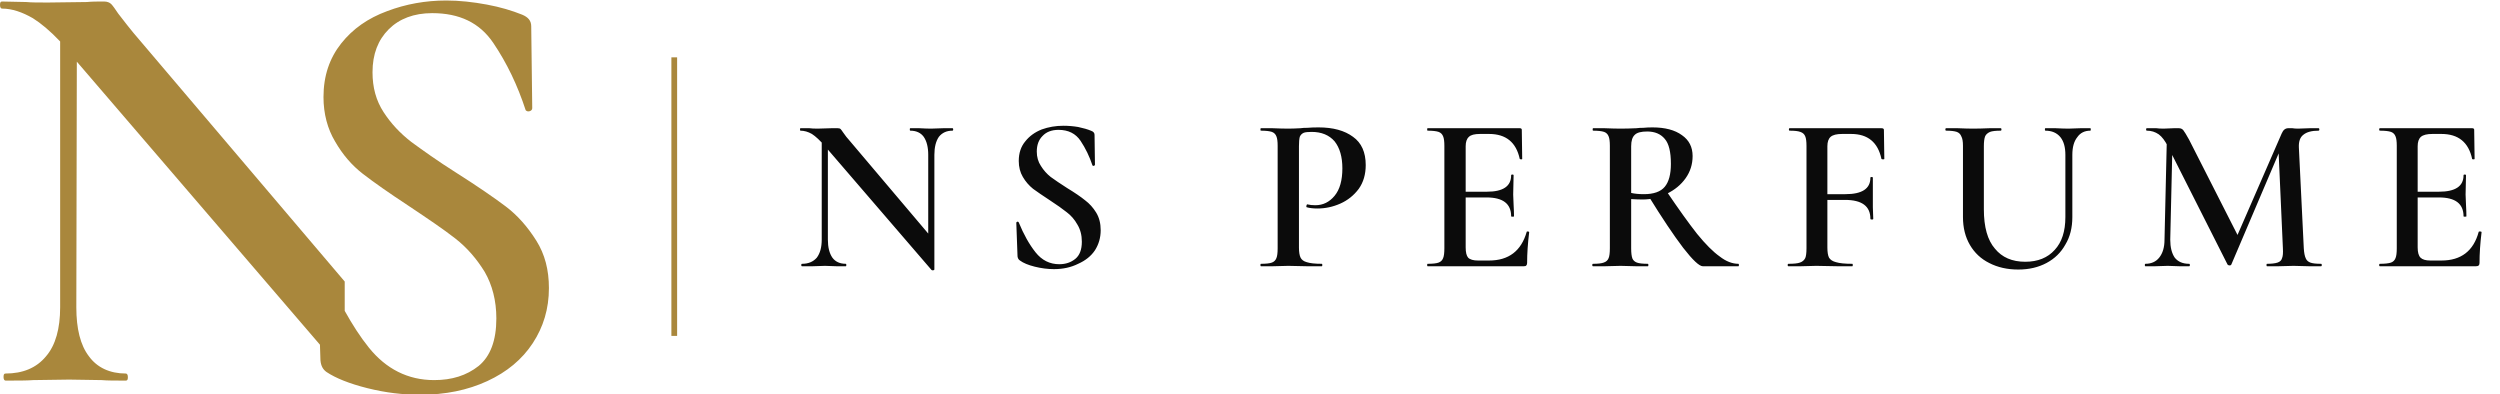
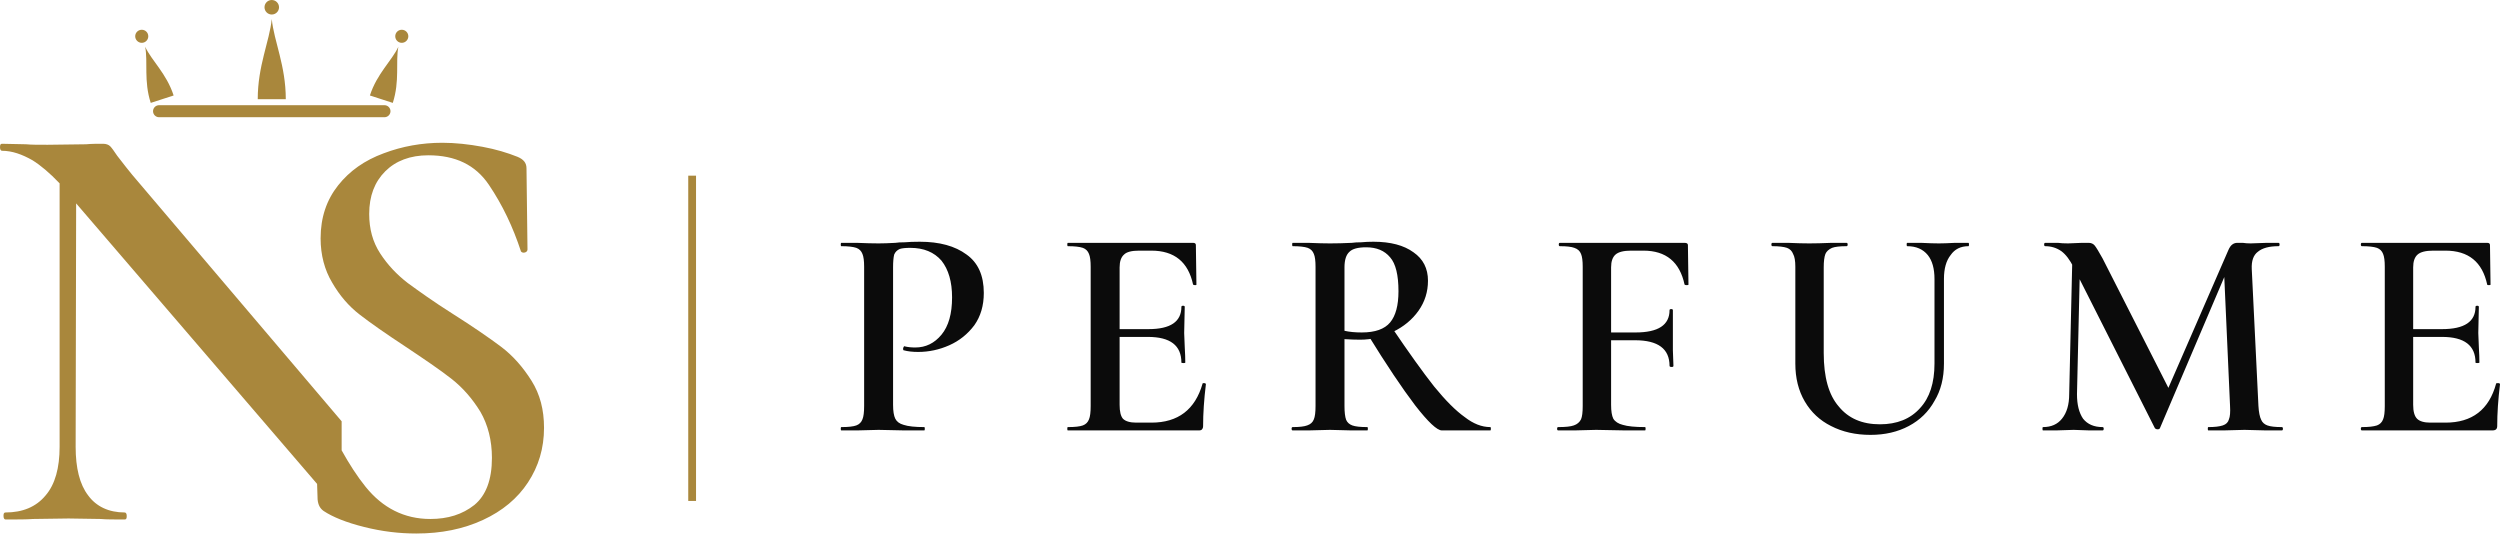
- <svg xmlns="http://www.w3.org/2000/svg" viewBox="0 0 610.3 96" width="610.3" height="96" role="img" aria-label="NS Perfume">
-   <path transform="translate(0 0) scale(1.2339)" d="M15.1,60.8c0,4.2 0.8,7.5 2.5,9.7c1.6,2.2 4.1,3.4 7.3,3.4c0.2,0 0.4,0.2 0.4,0.7c0,0.5 -0.1,0.7 -0.4,0.7c-2.1,0 -3.7,0 -4.8,-0.1l-6.4,-0.1l-7.1,0.1c-1.3,0.1 -3.1,0.1 -5.5,0.1c-0.2,0 -0.4,-0.2 -0.4,-0.7c0,-0.5 0.1,-0.7 0.4,-0.7c3.4,0 6.1,-1.1 8,-3.4c1.9,-2.2 2.8,-5.5 2.8,-9.7v-52.6c-2,-2.1 -3.8,-3.6 -5.4,-4.6c-2.1,-1.2 -4.1,-1.9 -6.1,-1.9c-0.2,0 -0.4,-0.2 -0.4,-0.7c0,-0.5 0.1,-0.7 0.4,-0.7l4.8,0.1c1,0.1 2.4,0.1 4.3,0.1l7.7,-0.1c1,-0.1 2.1,-0.1 3.4,-0.1c0.6,0 1.1,0.2 1.4,0.5c0.3,0.3 0.8,1 1.4,1.9c1.4,1.8 2.4,3.1 3,3.8l41.8,49.2v5.8c1.5,2.7 3.1,5.2 4.8,7.3c3.4,4.2 7.7,6.4 12.9,6.4c3.5,0 6.4,-0.9 8.8,-2.8c2.3,-1.9 3.5,-5 3.5,-9.4c0,-3.5 -0.8,-6.6 -2.3,-9.2c-1.6,-2.6 -3.5,-4.8 -5.8,-6.6c-2.3,-1.8 -5.4,-3.9 -9.3,-6.5c-3.8,-2.5 -6.8,-4.6 -9,-6.3c-2.2,-1.7 -4,-3.8 -5.5,-6.4c-1.5,-2.5 -2.3,-5.5 -2.3,-8.8c0,-4.2 1.2,-7.7 3.5,-10.6c2.3,-2.9 5.3,-5 9.1,-6.4c3.7,-1.4 7.6,-2.1 11.7,-2.1c2.6,0 5.3,0.3 8,0.8c2.7,0.5 5,1.2 7,2c1.2,0.5 1.8,1.2 1.8,2.3l0.2,16.2c0,0.3 -0.2,0.5 -0.5,0.6c-0.4,0.1 -0.6,0 -0.8,-0.2c-1.6,-4.9 -3.7,-9.3 -6.4,-13.3c-2.7,-4 -6.7,-5.9 -12.1,-5.9c-3.6,0 -6.5,1.1 -8.6,3.2c-2.1,2.1 -3.2,4.9 -3.2,8.5c0,3 0.7,5.6 2.2,7.9c1.5,2.3 3.3,4.2 5.5,5.9c2.2,1.6 5.1,3.7 8.9,6.1c4.1,2.6 7.3,4.8 9.7,6.6c2.4,1.8 4.4,4.1 6.1,6.8c1.7,2.7 2.5,5.8 2.5,9.4c0,4.1 -1.1,7.7 -3.2,10.9c-2.1,3.2 -5.1,5.7 -9,7.5c-3.9,1.8 -8.3,2.7 -13.3,2.7c-3.4,0 -6.8,-0.4 -10.4,-1.3c-3.6,-0.9 -6.3,-2 -8.1,-3.2c-0.7,-0.5 -1.1,-1.2 -1.2,-2.3l-0.1,-3.1l-48.1,-56z" fill="#A9873C" />
-   <rect x="163.9" y="14" width="1.4" height="68" fill="#A9873C" />
-   <path d="M200.6 58.5L200.6 32.5L202.1 32.6L202.1 58.5Q202.1 61.3 203.2 62.9Q204.3 64.4 206.5 64.4L206.5 64.4Q206.6 64.4 206.6 64.7Q206.6 65 206.5 65L206.5 65Q205.1 65 204.3 65L204.3 65L201.4 64.9L198.3 65Q197.4 65 195.8 65L195.8 65Q195.6 65 195.6 64.7Q195.6 64.4 195.8 64.4L195.8 64.4Q198.1 64.4 199.4 62.9Q200.6 61.3 200.6 58.5L200.6 58.5ZM228.1 65.8Q228.1 65.9 227.8 66Q227.5 66 227.4 65.9L227.4 65.9L201.4 35.7Q199.6 33.6 198.2 32.7Q196.8 31.9 195.4 31.9L195.4 31.9Q195.3 31.9 195.3 31.6Q195.3 31.3 195.4 31.3L195.4 31.3L197.6 31.3Q198.3 31.4 199.6 31.4L199.6 31.4L203 31.3Q203.7 31.3 204.5 31.3L204.5 31.3Q205 31.3 205.2 31.5Q205.4 31.7 205.8 32.3L205.8 32.3Q206.7 33.6 207.2 34.1L207.2 34.1L227.6 58.2L228.1 65.8ZM228.1 37.8L228.1 65.8L226.6 64.1L226.6 37.8Q226.6 35 225.5 33.4Q224.4 31.9 222.2 31.9L222.2 31.9Q222.1 31.9 222.1 31.6Q222.1 31.3 222.2 31.3L222.2 31.3L224.4 31.3Q226.2 31.4 227.3 31.4L227.3 31.4Q228.3 31.4 230.3 31.3L230.3 31.3L232.5 31.3Q232.7 31.3 232.7 31.6Q232.7 31.9 232.5 31.9L232.5 31.9Q230.4 31.9 229.2 33.4Q228.1 35 228.1 37.8L228.1 37.8ZM253.1 37Q253.1 39 254.1 40.5Q255.1 42.1 256.5 43.2Q258 44.3 260.5 45.9L260.5 45.9Q263.3 47.6 264.9 48.9Q266.5 50.1 267.6 51.9Q268.7 53.7 268.7 56.2L268.7 56.2Q268.7 58.9 267.3 61.1Q265.9 63.2 263.2 64.4Q260.6 65.7 257.3 65.7L257.3 65.7Q255 65.7 252.6 65.1Q250.2 64.5 249 63.6L249 63.6Q248.5 63.3 248.4 62.6L248.4 62.6L248.1 54.4L248.1 54.4Q248.1 54.2 248.4 54.1Q248.6 54.1 248.7 54.3L248.7 54.3Q250.5 58.7 252.8 61.6Q255.1 64.5 258.6 64.5L258.6 64.5Q260.9 64.5 262.5 63.2Q264.1 61.9 264.1 59L264.1 59Q264.1 56.6 263 54.8Q262 53 260.4 51.8Q258.9 50.6 256.3 48.9L256.3 48.9Q253.7 47.2 252.2 46.1Q250.7 44.9 249.7 43.2Q248.7 41.5 248.7 39.3L248.7 39.3Q248.7 36.4 250.3 34.5Q251.8 32.6 254.3 31.6Q256.8 30.7 259.6 30.7L259.6 30.7Q261.4 30.7 263.2 31Q265.1 31.4 266.3 31.9L266.3 31.9Q267.2 32.2 267.2 32.9L267.2 32.9L267.3 40.2Q267.3 40.4 267 40.5Q266.8 40.5 266.7 40.4L266.7 40.4Q265.6 37.1 263.8 34.4Q262 31.7 258.4 31.7L258.4 31.7Q255.9 31.7 254.5 33.2Q253.1 34.6 253.1 37L253.1 37ZM317.1 60.4Q317.1 62.1 317.5 62.9Q317.9 63.7 319 64Q320.2 64.4 322.7 64.4L322.7 64.4Q322.8 64.4 322.8 64.7Q322.8 65 322.7 65L322.7 65Q320.5 65 319.2 65L319.2 65L314.5 64.9L310.6 65Q309.6 65 307.8 65L307.8 65Q307.7 65 307.7 64.7Q307.7 64.4 307.8 64.4L307.8 64.4Q309.7 64.4 310.5 64.1Q311.3 63.8 311.6 63Q311.9 62.3 311.9 60.6L311.9 60.6L311.9 35.6Q311.9 34 311.6 33.3Q311.3 32.5 310.5 32.2Q309.6 31.9 307.8 31.9L307.8 31.9Q307.7 31.9 307.7 31.6Q307.7 31.3 307.8 31.3L307.8 31.3L310.6 31.3Q313 31.4 314.5 31.4L314.5 31.4Q315.7 31.4 317.5 31.3L317.5 31.3Q318.1 31.2 319.2 31.2Q320.3 31.1 321.9 31.1L321.9 31.1Q327.2 31.1 330.3 33.4Q333.4 35.6 333.4 40.3L333.4 40.3Q333.4 43.7 331.7 46.1Q329.9 48.5 327.2 49.7Q324.5 50.9 321.6 50.9L321.6 50.9Q320.1 50.9 319 50.6L319 50.6Q318.9 50.6 318.9 50.3L318.9 50.3Q318.9 50.2 319 50Q319.1 49.8 319.2 49.9L319.2 49.9Q320 50.1 321.1 50.1L321.1 50.1Q323.9 50.1 325.8 47.8Q327.7 45.5 327.7 41.1L327.7 41.1Q327.7 36.9 325.8 34.5Q323.8 32.2 320.2 32.2L320.2 32.2Q318.9 32.2 318.3 32.4Q317.6 32.7 317.3 33.4Q317.1 34.2 317.1 35.7L317.1 35.7L317.1 60.4ZM348.5 65Q348.4 65 348.4 64.7Q348.4 64.4 348.5 64.4L348.5 64.4Q350.4 64.4 351.2 64.1Q352 63.8 352.3 63Q352.6 62.3 352.6 60.6L352.6 60.6L352.6 35.6Q352.6 34 352.3 33.3Q352 32.5 351.2 32.2Q350.3 31.9 348.5 31.9L348.5 31.9Q348.4 31.9 348.4 31.6Q348.4 31.3 348.5 31.3L348.5 31.3L371 31.3Q371.5 31.3 371.5 31.7L371.5 31.7L371.6 38.8Q371.6 38.9 371.4 38.9Q371.1 38.9 371 38.8L371 38.8Q369.7 32.7 363.5 32.7L363.5 32.7L361.3 32.7Q359.3 32.7 358.6 33.4Q357.8 34.1 357.8 35.7L357.8 35.7L357.8 60.4Q357.8 62.2 358.4 62.9Q359.1 63.6 360.8 63.6L360.8 63.6L363.5 63.6Q370.7 63.6 372.7 56.6L372.7 56.6Q372.7 56.5 372.9 56.5L372.9 56.5Q373.3 56.5 373.3 56.7L373.3 56.7Q372.8 60.8 372.8 64.2L372.8 64.2Q372.8 64.6 372.6 64.8Q372.5 65 372 65L372 65L348.5 65ZM368.9 52.8Q368.9 48.2 362.9 48.2L362.9 48.2L355.3 48.2L355.3 46.8L363 46.8Q368.9 46.8 368.9 42.8L368.9 42.8Q368.9 42.6 369.2 42.6Q369.5 42.6 369.5 42.8L369.5 42.8L369.4 47.5L369.5 50Q369.6 51.7 369.6 52.8L369.6 52.8Q369.6 52.9 369.3 52.9Q368.9 52.9 368.9 52.8L368.9 52.8ZM415.7 65Q414.4 65 410.9 60.5Q407.4 55.9 402.4 47.8L402.4 47.8L406.7 46.5Q411.3 53.3 414.3 57.1Q417.4 60.9 419.8 62.6Q422.1 64.4 424.4 64.4L424.4 64.4Q424.5 64.4 424.5 64.7Q424.5 65 424.4 65L424.4 65L415.7 65ZM403.4 31.1Q408 31.1 410.6 33Q413.2 34.8 413.2 38.1L413.2 38.1Q413.2 41.1 411.5 43.5Q409.8 45.9 406.9 47.3Q404.1 48.7 401 48.7L401 48.7Q399.8 48.7 398.2 48.6L398.2 48.6L398.2 60.6Q398.2 62.3 398.5 63.1Q398.8 63.8 399.6 64.1Q400.4 64.4 402.3 64.4L402.3 64.4Q402.4 64.4 402.4 64.7Q402.4 65 402.3 65L402.3 65Q400.5 65 399.5 65L399.5 65L395.6 64.9L391.7 65Q390.7 65 388.9 65L388.9 65Q388.7 65 388.7 64.7Q388.7 64.4 388.9 64.4L388.9 64.4Q390.7 64.4 391.5 64.1Q392.4 63.8 392.7 63Q393 62.3 393 60.6L393 60.6L393 35.6Q393 34 392.7 33.3Q392.4 32.5 391.6 32.2Q390.7 31.9 388.9 31.9L388.9 31.9Q388.8 31.9 388.8 31.6Q388.8 31.3 388.9 31.3L388.9 31.3L391.7 31.3Q394.1 31.4 395.6 31.4L395.6 31.4Q397.4 31.4 399.5 31.3L399.5 31.3Q400.2 31.2 401.2 31.2Q402.2 31.1 403.4 31.1L403.4 31.1ZM407.9 40Q407.9 35.6 406.4 33.9Q404.9 32.1 402.1 32.1L402.1 32.1Q399.9 32.1 399.1 32.9Q398.2 33.7 398.2 35.7L398.2 35.7L398.2 47.1Q399.5 47.4 401.3 47.4L401.3 47.4Q404.9 47.4 406.4 45.6Q407.9 43.8 407.9 40L407.9 40ZM436.6 65Q436.4 65 436.4 64.7Q436.4 64.4 436.6 64.4L436.6 64.4Q438.6 64.4 439.4 64.1Q440.3 63.8 440.7 63Q441 62.3 441 60.6L441 60.6L441 35.6Q441 34 440.7 33.3Q440.4 32.5 439.5 32.2Q438.7 31.9 436.9 31.9L436.9 31.9Q436.7 31.9 436.7 31.6Q436.7 31.3 436.9 31.3L436.9 31.3L459.3 31.3Q459.9 31.3 459.9 31.7L459.9 31.7L460 38.8Q460 38.9 459.7 38.9Q459.4 38.9 459.3 38.8L459.3 38.8Q458 32.7 451.9 32.7L451.9 32.7L449.7 32.7Q447.7 32.7 446.9 33.4Q446.1 34.1 446.1 35.7L446.1 35.7L446.1 60.4Q446.1 62.1 446.5 62.9Q447 63.7 448.2 64Q449.5 64.4 452.2 64.4L452.2 64.4Q452.3 64.4 452.3 64.7Q452.3 65 452.2 65L452.2 65Q449.9 65 448.7 65L448.7 65L443.4 64.9L439.5 65Q438.4 65 436.6 65L436.6 65ZM456.6 53.4Q456.6 48.8 450.4 48.8L450.4 48.8L443.7 48.8L443.7 47.4L450.5 47.4Q456.6 47.4 456.6 43.4L456.6 43.4Q456.6 43.2 456.9 43.2Q457.2 43.2 457.2 43.4L457.2 43.4L457.2 48.1Q457.2 49.8 457.2 50.6L457.2 50.6L457.3 53.4Q457.3 53.6 457 53.6Q456.6 53.6 456.6 53.4L456.6 53.4ZM504.2 37.8Q504.2 35 503 33.5Q501.7 31.9 499.3 31.9L499.3 31.9Q499.2 31.9 499.2 31.6Q499.2 31.3 499.3 31.3L499.3 31.3L501.8 31.3Q503.8 31.4 505 31.4L505 31.4Q506 31.4 507.9 31.3L507.9 31.3L510.3 31.3Q510.4 31.3 510.4 31.6Q510.4 31.9 510.3 31.9L510.3 31.9Q508.2 31.9 507.1 33.5Q505.9 35 505.9 37.8L505.9 37.8L505.9 53Q505.9 56.9 504.2 59.7Q502.6 62.6 499.6 64.2Q496.6 65.8 492.7 65.8L492.7 65.8Q488.7 65.8 485.6 64.2Q482.6 62.7 480.9 59.8Q479.2 56.9 479.2 53L479.2 53L479.2 35.6Q479.2 34 478.8 33.3Q478.5 32.5 477.7 32.2Q476.8 31.9 475.1 31.9L475.1 31.9Q474.9 31.9 474.9 31.6Q474.9 31.3 475.1 31.3L475.1 31.3L477.9 31.3Q480.2 31.4 481.7 31.4L481.7 31.4Q483.3 31.4 485.7 31.3L485.7 31.3L488.4 31.3Q488.6 31.3 488.6 31.6Q488.6 31.9 488.4 31.9L488.4 31.9Q486.6 31.9 485.8 32.2Q484.9 32.6 484.6 33.3Q484.3 34.1 484.3 35.7L484.3 35.7L484.3 51.1Q484.3 57.6 487 60.7Q489.6 63.9 494.4 63.9L494.4 63.9Q499 63.9 501.6 61Q504.2 58.2 504.2 53L504.2 53L504.2 37.8ZM528.4 58.5L529 32.5L530.4 32.6L529.8 58.5Q529.8 61.3 530.9 62.9Q532.1 64.4 534.4 64.4L534.4 64.4Q534.6 64.4 534.6 64.7Q534.6 65 534.4 65L534.4 65Q532.9 65 532.1 65L532.1 65L529.2 64.9L526 65Q525.2 65 523.7 65L523.7 65Q523.6 65 523.6 64.7Q523.6 64.4 523.7 64.4L523.7 64.4Q525.9 64.4 527.1 62.9Q528.4 61.3 528.4 58.5L528.4 58.5ZM566.6 64.4Q566.8 64.4 566.8 64.7Q566.8 65 566.6 65L566.6 65Q564.9 65 563.8 65L563.8 65L559.9 64.9L556.1 65Q555.1 65 553.4 65L553.4 65Q553.3 65 553.3 64.7Q553.3 64.4 553.4 64.4L553.4 64.4Q555.1 64.4 556 64.1Q556.9 63.8 557.1 63Q557.4 62.3 557.3 60.6L557.3 60.6L556.2 36L558.5 32.2L544.7 64.6Q544.6 64.8 544.3 64.8L544.3 64.8Q544 64.8 543.8 64.6L543.8 64.6L529.2 35.7Q528.2 33.7 527 32.8Q525.7 31.9 524.1 31.9L524.1 31.9Q523.9 31.9 523.9 31.6Q523.9 31.3 524.1 31.3L524.1 31.3L526.4 31.3Q527.1 31.4 528.2 31.4L528.2 31.4L530.7 31.3Q531.2 31.3 531.9 31.3L531.9 31.3Q532.6 31.3 533 31.8Q533.4 32.3 534.4 34.1L534.4 34.1L546.5 57.9L544.2 62L557 32.6Q557.3 31.9 557.7 31.6Q558.1 31.3 558.6 31.3L558.6 31.3Q559 31.3 559.6 31.3Q560.2 31.4 561 31.4L561 31.4L563.9 31.3Q564.6 31.3 566 31.3L566 31.3Q566.2 31.3 566.2 31.6Q566.2 31.9 566 31.9L566 31.9Q563.5 31.9 562.3 32.9Q561.1 33.8 561.2 36L561.2 36L562.4 60.6Q562.5 62.3 562.9 63.1Q563.2 63.8 564 64.1Q564.8 64.4 566.6 64.4L566.6 64.4ZM581 65Q580.8 65 580.8 64.7Q580.8 64.4 581 64.4L581 64.4Q582.8 64.4 583.7 64.1Q584.5 63.8 584.8 63Q585.1 62.3 585.1 60.6L585.1 60.6L585.1 35.6Q585.1 34 584.8 33.3Q584.5 32.5 583.7 32.2Q582.8 31.9 581 31.9L581 31.9Q580.8 31.9 580.8 31.6Q580.8 31.3 581 31.3L581 31.3L603.5 31.3Q604 31.3 604 31.7L604 31.7L604.1 38.8Q604.1 38.9 603.8 38.9Q603.5 38.9 603.5 38.8L603.5 38.8Q602.2 32.7 596 32.7L596 32.7L593.8 32.7Q591.8 32.7 591 33.4Q590.2 34.1 590.2 35.7L590.2 35.7L590.2 60.4Q590.2 62.2 590.9 62.9Q591.6 63.6 593.3 63.6L593.3 63.6L596 63.6Q603.2 63.6 605.1 56.6L605.1 56.6Q605.1 56.5 605.4 56.5L605.4 56.5Q605.8 56.5 605.8 56.7L605.8 56.7Q605.3 60.8 605.3 64.2L605.3 64.2Q605.3 64.6 605.1 64.8Q604.9 65 604.4 65L604.4 65L581 65ZM601.4 52.8Q601.4 48.2 595.4 48.2L595.4 48.2L587.8 48.2L587.8 46.8L595.4 46.8Q601.4 46.8 601.4 42.8L601.4 42.8Q601.4 42.6 601.7 42.6Q602 42.6 602 42.8L602 42.8L601.9 47.5L602 50Q602.1 51.7 602.1 52.8L602.1 52.8Q602.1 52.9 601.7 52.9Q601.4 52.9 601.4 52.8L601.4 52.8Z" fill="#0B0B0B" />
+ <svg xmlns="http://www.w3.org/2000/svg" viewBox="0 0 449.15 96" width="449.15" height="96" role="img" aria-label="NS Perfume">
+   <g transform="translate(0 0) scale(0.9)" fill="#A9873C">
+     <path d="M51.45 19.8C51.45 13.08 53.8 8.28 54.25 3.8C54.7 8.28 57.05 13.08 57.05 19.8ZM30.09 20.54C28.67 16.15 29.56 12.39 28.98 9.34C30.29 12.15 33.23 14.66 34.66 19.06ZM73.84 19.06C75.27 14.66 78.21 12.15 79.52 9.34C78.94 12.39 79.83 16.15 78.41 20.54ZM31.75 21L76.75 21C77.41 21 77.95 21.54 77.95 22.2C77.95 22.86 77.41 23.4 76.75 23.4L31.75 23.4C31.09 23.4 30.55 22.86 30.55 22.2C30.55 21.54 31.09 21 31.75 21ZM54.25 0C55.05 0 55.7 0.65 55.7 1.45C55.7 2.25 55.05 2.9 54.25 2.9C53.45 2.9 52.8 2.25 52.8 1.45C52.8 0.65 53.45 0 54.25 0ZM28.3 5.94C29.02 5.94 29.6 6.52 29.6 7.24C29.6 7.96 29.02 8.55 28.3 8.55C27.58 8.55 26.99 7.96 26.99 7.24C26.99 6.52 27.58 5.94 28.3 5.94ZM80.2 5.94C80.92 5.94 81.51 6.52 81.51 7.24C81.51 7.96 80.92 8.55 80.2 8.55C79.48 8.55 78.9 7.96 78.9 7.24C78.9 6.52 79.48 5.94 80.2 5.94Z" />
+     <path transform="translate(0 28.4)" d="M15.1,60.8c0,4.2 0.8,7.5 2.5,9.7c1.6,2.2 4.1,3.4 7.3,3.4c0.2,0 0.4,0.2 0.4,0.7c0,0.5 -0.1,0.7 -0.4,0.7c-2.1,0 -3.7,0 -4.8,-0.1l-6.4,-0.1l-7.1,0.1c-1.3,0.1 -3.1,0.1 -5.5,0.1c-0.2,0 -0.4,-0.2 -0.4,-0.7c0,-0.5 0.1,-0.7 0.4,-0.7c3.4,0 6.1,-1.1 8,-3.4c1.9,-2.2 2.8,-5.5 2.8,-9.7v-52.6c-2,-2.1 -3.8,-3.6 -5.4,-4.6c-2.1,-1.2 -4.1,-1.9 -6.1,-1.9c-0.2,0 -0.4,-0.2 -0.4,-0.7c0,-0.5 0.1,-0.7 0.4,-0.7l4.8,0.1c1,0.1 2.4,0.1 4.3,0.1l7.7,-0.1c1,-0.1 2.1,-0.1 3.4,-0.1c0.6,0 1.1,0.2 1.4,0.5c0.3,0.3 0.8,1 1.4,1.9c1.4,1.8 2.4,3.1 3,3.8l41.8,49.2v5.8c1.5,2.7 3.1,5.2 4.8,7.3c3.4,4.2 7.7,6.4 12.9,6.4c3.5,0 6.4,-0.9 8.8,-2.8c2.3,-1.9 3.5,-5 3.5,-9.4c0,-3.5 -0.8,-6.6 -2.3,-9.2c-1.6,-2.6 -3.5,-4.8 -5.8,-6.6c-2.3,-1.8 -5.4,-3.9 -9.3,-6.5c-3.8,-2.5 -6.8,-4.6 -9,-6.3c-2.2,-1.7 -4,-3.8 -5.5,-6.4c-1.5,-2.5 -2.3,-5.5 -2.3,-8.8c0,-4.2 1.2,-7.7 3.5,-10.6c2.3,-2.9 5.3,-5 9.1,-6.4c3.7,-1.4 7.6,-2.1 11.7,-2.1c2.6,0 5.3,0.3 8,0.8c2.7,0.5 5,1.2 7,2c1.2,0.5 1.8,1.2 1.8,2.3l0.2,16.2c0,0.3 -0.2,0.5 -0.5,0.6c-0.4,0.1 -0.6,0 -0.8,-0.2c-1.6,-4.9 -3.7,-9.3 -6.4,-13.3c-2.7,-4 -6.7,-5.9 -12.1,-5.9c-3.6,0 -6.5,1.1 -8.6,3.2c-2.1,2.1 -3.2,4.9 -3.2,8.5c0,3 0.7,5.6 2.2,7.9c1.5,2.3 3.3,4.2 5.5,5.9c2.2,1.6 5.1,3.7 8.9,6.1c4.1,2.6 7.3,4.8 9.7,6.6c2.4,1.8 4.4,4.1 6.1,6.8c1.7,2.7 2.5,5.8 2.5,9.4c0,4.1 -1.1,7.7 -3.2,10.9c-2.1,3.2 -5.1,5.7 -9,7.5c-3.9,1.8 -8.3,2.7 -13.3,2.7c-3.4,0 -6.8,-0.4 -10.4,-1.3c-3.6,-0.9 -6.3,-2 -8.1,-3.2c-0.7,-0.5 -1.1,-1.2 -1.2,-2.3l-0.1,-3.1l-48.1,-56z" />
+   </g>
+   <rect x="123.65" y="31.56" width="1.4" height="58.44" fill="#A9873C" />
+   <path d="M160.45 72.73Q160.45 74.43 160.85 75.23Q161.25 76.03 162.35 76.33Q163.55 76.73 166.05 76.73L166.05 76.73Q166.15 76.73 166.15 77.03Q166.15 77.33 166.05 77.33L166.05 77.33Q163.85 77.33 162.55 77.33L162.55 77.33L157.85 77.23L153.95 77.33Q152.95 77.33 151.15 77.33L151.15 77.33Q151.05 77.33 151.05 77.03Q151.05 76.73 151.15 76.73L151.15 76.73Q153.05 76.73 153.85 76.43Q154.65 76.13 154.95 75.33Q155.25 74.63 155.25 72.93L155.25 72.93L155.25 47.93Q155.25 46.33 154.95 45.63Q154.65 44.83 153.85 44.53Q152.95 44.23 151.15 44.23L151.15 44.23Q151.05 44.23 151.05 43.93Q151.05 43.63 151.15 43.63L151.15 43.63L153.95 43.63Q156.35 43.73 157.85 43.73L157.85 43.73Q159.05 43.73 160.85 43.63L160.85 43.63Q161.45 43.53 162.55 43.53Q163.65 43.43 165.25 43.43L165.25 43.43Q170.55 43.43 173.65 45.73Q176.75 47.93 176.75 52.63L176.75 52.63Q176.75 56.03 175.05 58.43Q173.25 60.83 170.55 62.03Q167.85 63.23 164.95 63.23L164.95 63.23Q163.45 63.23 162.35 62.93L162.35 62.93Q162.25 62.93 162.25 62.63L162.25 62.63Q162.25 62.53 162.35 62.33Q162.45 62.13 162.55 62.23L162.55 62.23Q163.35 62.43 164.45 62.43L164.45 62.43Q167.25 62.43 169.15 60.13Q171.05 57.83 171.05 53.43L171.05 53.43Q171.05 49.23 169.15 46.83Q167.15 44.53 163.55 44.53L163.55 44.53Q162.25 44.53 161.65 44.73Q160.95 45.03 160.65 45.73Q160.45 46.53 160.45 48.03L160.45 48.03L160.45 72.73ZM191.85 77.33Q191.75 77.33 191.75 77.03Q191.75 76.73 191.85 76.73L191.85 76.73Q193.75 76.73 194.55 76.43Q195.35 76.13 195.65 75.33Q195.95 74.63 195.95 72.93L195.95 72.93L195.95 47.93Q195.95 46.33 195.65 45.63Q195.35 44.83 194.55 44.53Q193.65 44.23 191.85 44.23L191.85 44.23Q191.75 44.23 191.75 43.93Q191.75 43.63 191.85 43.63L191.85 43.63L214.35 43.63Q214.85 43.63 214.85 44.03L214.85 44.03L214.95 51.13Q214.95 51.23 214.75 51.23Q214.45 51.23 214.35 51.13L214.35 51.13Q213.05 45.03 206.85 45.03L206.85 45.03L204.65 45.03Q202.65 45.03 201.95 45.73Q201.15 46.43 201.15 48.03L201.15 48.03L201.15 72.73Q201.15 74.53 201.75 75.23Q202.45 75.93 204.15 75.93L204.15 75.93L206.85 75.93Q214.05 75.93 216.05 68.93L216.05 68.93Q216.05 68.83 216.25 68.83L216.25 68.83Q216.65 68.83 216.65 69.03L216.65 69.03Q216.15 73.13 216.15 76.53L216.15 76.53Q216.15 76.93 215.95 77.13Q215.85 77.33 215.35 77.33L215.35 77.33L191.85 77.33ZM212.25 65.13Q212.25 60.53 206.25 60.53L206.25 60.53L198.65 60.53L198.65 59.13L206.35 59.13Q212.25 59.13 212.25 55.13L212.25 55.13Q212.25 54.93 212.55 54.93Q212.85 54.93 212.85 55.13L212.85 55.13L212.75 59.83L212.85 62.33Q212.95 64.03 212.95 65.13L212.95 65.13Q212.95 65.23 212.65 65.23Q212.25 65.23 212.25 65.13L212.25 65.13ZM259.05 77.33Q257.75 77.33 254.25 72.83Q250.75 68.23 245.75 60.13L245.75 60.13L250.05 58.83Q254.65 65.63 257.65 69.43Q260.75 73.23 263.15 74.93Q265.45 76.73 267.75 76.73L267.75 76.73Q267.85 76.73 267.85 77.03Q267.85 77.33 267.75 77.33L267.75 77.33L259.05 77.33ZM246.75 43.43Q251.35 43.43 253.95 45.33Q256.55 47.13 256.55 50.43L256.55 50.43Q256.55 53.43 254.85 55.83Q253.15 58.23 250.25 59.63Q247.45 61.03 244.35 61.03L244.35 61.03Q243.15 61.03 241.55 60.93L241.55 60.93L241.55 72.93Q241.55 74.63 241.85 75.43Q242.15 76.13 242.95 76.43Q243.75 76.73 245.65 76.73L245.65 76.73Q245.75 76.73 245.75 77.03Q245.75 77.33 245.65 77.33L245.65 77.33Q243.85 77.33 242.85 77.33L242.85 77.33L238.95 77.23L235.05 77.33Q234.05 77.33 232.25 77.33L232.25 77.33Q232.05 77.33 232.05 77.03Q232.05 76.73 232.25 76.73L232.25 76.73Q234.05 76.73 234.85 76.43Q235.75 76.13 236.05 75.33Q236.35 74.63 236.35 72.93L236.35 72.93L236.35 47.93Q236.35 46.33 236.05 45.63Q235.75 44.83 234.95 44.53Q234.05 44.23 232.25 44.23L232.25 44.23Q232.15 44.23 232.15 43.93Q232.15 43.63 232.25 43.63L232.25 43.63L235.05 43.63Q237.45 43.73 238.95 43.73L238.95 43.73Q240.75 43.73 242.85 43.63L242.85 43.63Q243.55 43.53 244.55 43.53Q245.55 43.43 246.75 43.43L246.75 43.43ZM251.25 52.33Q251.25 47.93 249.75 46.23Q248.25 44.43 245.45 44.43L245.45 44.43Q243.25 44.43 242.45 45.23Q241.55 46.03 241.55 48.03L241.55 48.03L241.55 59.43Q242.85 59.73 244.65 59.73L244.65 59.73Q248.25 59.73 249.75 57.93Q251.25 56.13 251.25 52.33L251.25 52.33ZM279.95 77.33Q279.75 77.33 279.75 77.03Q279.75 76.73 279.95 76.73L279.95 76.73Q281.95 76.73 282.75 76.43Q283.65 76.13 284.05 75.33Q284.35 74.63 284.35 72.93L284.35 72.93L284.35 47.93Q284.35 46.33 284.05 45.63Q283.75 44.83 282.85 44.53Q282.05 44.23 280.25 44.23L280.25 44.23Q280.05 44.23 280.05 43.93Q280.05 43.63 280.25 43.63L280.25 43.63L302.65 43.63Q303.25 43.63 303.25 44.03L303.25 44.03L303.35 51.13Q303.35 51.23 303.05 51.23Q302.75 51.23 302.65 51.13L302.65 51.13Q301.35 45.03 295.25 45.03L295.25 45.03L293.05 45.03Q291.05 45.03 290.25 45.73Q289.45 46.43 289.45 48.03L289.45 48.03L289.45 72.73Q289.45 74.43 289.85 75.23Q290.35 76.03 291.55 76.33Q292.85 76.73 295.55 76.73L295.55 76.73Q295.65 76.73 295.65 77.03Q295.65 77.33 295.55 77.33L295.55 77.33Q293.25 77.33 292.05 77.33L292.05 77.33L286.75 77.23L282.85 77.33Q281.75 77.33 279.95 77.33L279.95 77.33ZM299.95 65.73Q299.95 61.13 293.75 61.13L293.75 61.13L287.05 61.13L287.05 59.73L293.85 59.73Q299.95 59.73 299.95 55.73L299.95 55.73Q299.95 55.53 300.25 55.53Q300.55 55.53 300.55 55.73L300.55 55.73L300.55 60.43Q300.55 62.13 300.55 62.93L300.55 62.93L300.65 65.73Q300.65 65.93 300.35 65.93Q299.95 65.93 299.95 65.73L299.95 65.73ZM347.55 50.13Q347.55 47.33 346.35 45.83Q345.05 44.23 342.65 44.23L342.65 44.23Q342.55 44.23 342.55 43.93Q342.55 43.63 342.65 43.63L342.65 43.63L345.15 43.63Q347.15 43.73 348.35 43.73L348.35 43.73Q349.35 43.73 351.25 43.63L351.25 43.63L353.65 43.63Q353.75 43.63 353.75 43.93Q353.75 44.23 353.65 44.23L353.65 44.23Q351.55 44.23 350.45 45.83Q349.25 47.33 349.25 50.13L349.25 50.13L349.25 65.33Q349.25 69.23 347.55 72.03Q345.95 74.93 342.95 76.53Q339.95 78.13 336.05 78.13L336.05 78.13Q332.05 78.13 328.95 76.53Q325.95 75.03 324.25 72.13Q322.55 69.23 322.55 65.33L322.55 65.33L322.55 47.93Q322.55 46.33 322.15 45.63Q321.85 44.83 321.05 44.53Q320.15 44.23 318.45 44.23L318.45 44.23Q318.25 44.23 318.25 43.93Q318.25 43.63 318.45 43.63L318.45 43.63L321.25 43.63Q323.55 43.73 325.05 43.73L325.05 43.73Q326.65 43.73 329.05 43.63L329.05 43.63L331.75 43.63Q331.95 43.63 331.95 43.93Q331.95 44.23 331.75 44.23L331.75 44.23Q329.95 44.23 329.15 44.53Q328.25 44.93 327.95 45.63Q327.65 46.43 327.65 48.03L327.65 48.03L327.65 63.43Q327.65 69.93 330.35 73.03Q332.95 76.23 337.75 76.23L337.75 76.23Q342.35 76.23 344.95 73.33Q347.55 70.53 347.55 65.33L347.55 65.33L347.55 50.13ZM371.75 70.83L372.35 44.83L373.75 44.93L373.15 70.83Q373.15 73.63 374.25 75.23Q375.45 76.73 377.75 76.73L377.75 76.73Q377.95 76.73 377.95 77.03Q377.95 77.33 377.75 77.33L377.75 77.33Q376.25 77.33 375.45 77.33L375.45 77.33L372.55 77.23L369.35 77.33Q368.55 77.33 367.05 77.33L367.05 77.33Q366.95 77.33 366.95 77.03Q366.95 76.73 367.05 76.73L367.05 76.73Q369.25 76.73 370.45 75.23Q371.75 73.63 371.75 70.83L371.75 70.83ZM409.95 76.73Q410.15 76.73 410.15 77.03Q410.15 77.33 409.95 77.33L409.95 77.33Q408.25 77.33 407.15 77.33L407.15 77.33L403.25 77.23L399.45 77.33Q398.45 77.33 396.75 77.33L396.75 77.33Q396.65 77.33 396.65 77.03Q396.65 76.73 396.75 76.73L396.75 76.73Q398.45 76.73 399.35 76.43Q400.25 76.13 400.45 75.33Q400.75 74.63 400.65 72.93L400.65 72.93L399.55 48.33L401.85 44.53L388.05 76.93Q387.95 77.13 387.65 77.13L387.65 77.13Q387.35 77.13 387.15 76.93L387.15 76.93L372.55 48.03Q371.55 46.03 370.35 45.13Q369.05 44.23 367.45 44.23L367.45 44.23Q367.25 44.23 367.25 43.93Q367.25 43.63 367.45 43.63L367.45 43.63L369.75 43.63Q370.45 43.73 371.55 43.73L371.55 43.73L374.05 43.63Q374.55 43.63 375.25 43.63L375.25 43.63Q375.95 43.63 376.35 44.13Q376.75 44.63 377.75 46.43L377.75 46.43L389.85 70.23L387.55 74.33L400.35 44.93Q400.65 44.23 401.05 43.93Q401.45 43.63 401.95 43.63L401.95 43.63Q402.35 43.63 402.95 43.63Q403.55 43.73 404.35 43.73L404.35 43.73L407.25 43.63Q407.95 43.63 409.35 43.63L409.35 43.63Q409.55 43.63 409.55 43.93Q409.55 44.23 409.35 44.23L409.35 44.23Q406.85 44.23 405.65 45.23Q404.45 46.13 404.55 48.33L404.55 48.33L405.75 72.93Q405.85 74.63 406.25 75.43Q406.55 76.13 407.35 76.43Q408.15 76.73 409.95 76.73L409.95 76.73ZM424.35 77.33Q424.15 77.33 424.15 77.03Q424.15 76.73 424.35 76.73L424.35 76.73Q426.15 76.73 427.05 76.43Q427.85 76.13 428.15 75.33Q428.45 74.63 428.45 72.93L428.45 72.93L428.45 47.93Q428.45 46.33 428.15 45.63Q427.85 44.83 427.05 44.53Q426.15 44.23 424.35 44.23L424.35 44.23Q424.15 44.23 424.15 43.93Q424.15 43.63 424.35 43.63L424.35 43.63L446.85 43.63Q447.35 43.63 447.35 44.03L447.35 44.03L447.45 51.13Q447.45 51.23 447.15 51.23Q446.85 51.23 446.85 51.13L446.85 51.13Q445.55 45.03 439.35 45.03L439.35 45.03L437.15 45.03Q435.15 45.03 434.35 45.73Q433.55 46.43 433.55 48.03L433.55 48.03L433.55 72.73Q433.55 74.53 434.25 75.23Q434.95 75.93 436.65 75.93L436.65 75.93L439.35 75.93Q446.55 75.93 448.45 68.93L448.45 68.93Q448.45 68.83 448.75 68.83L448.75 68.83Q449.15 68.83 449.15 69.03L449.15 69.03Q448.65 73.13 448.65 76.53L448.65 76.53Q448.65 76.93 448.45 77.13Q448.25 77.33 447.75 77.33L447.75 77.33L424.35 77.33ZM444.75 65.13Q444.75 60.53 438.75 60.53L438.75 60.53L431.15 60.53L431.15 59.13L438.75 59.13Q444.75 59.13 444.75 55.13L444.75 55.13Q444.75 54.93 445.05 54.93Q445.35 54.93 445.35 55.13L445.35 55.13L445.25 59.83L445.35 62.33Q445.45 64.03 445.45 65.13L445.45 65.13Q445.45 65.23 445.05 65.23Q444.75 65.23 444.75 65.13L444.75 65.13Z" fill="#0B0B0B" />
</svg>
